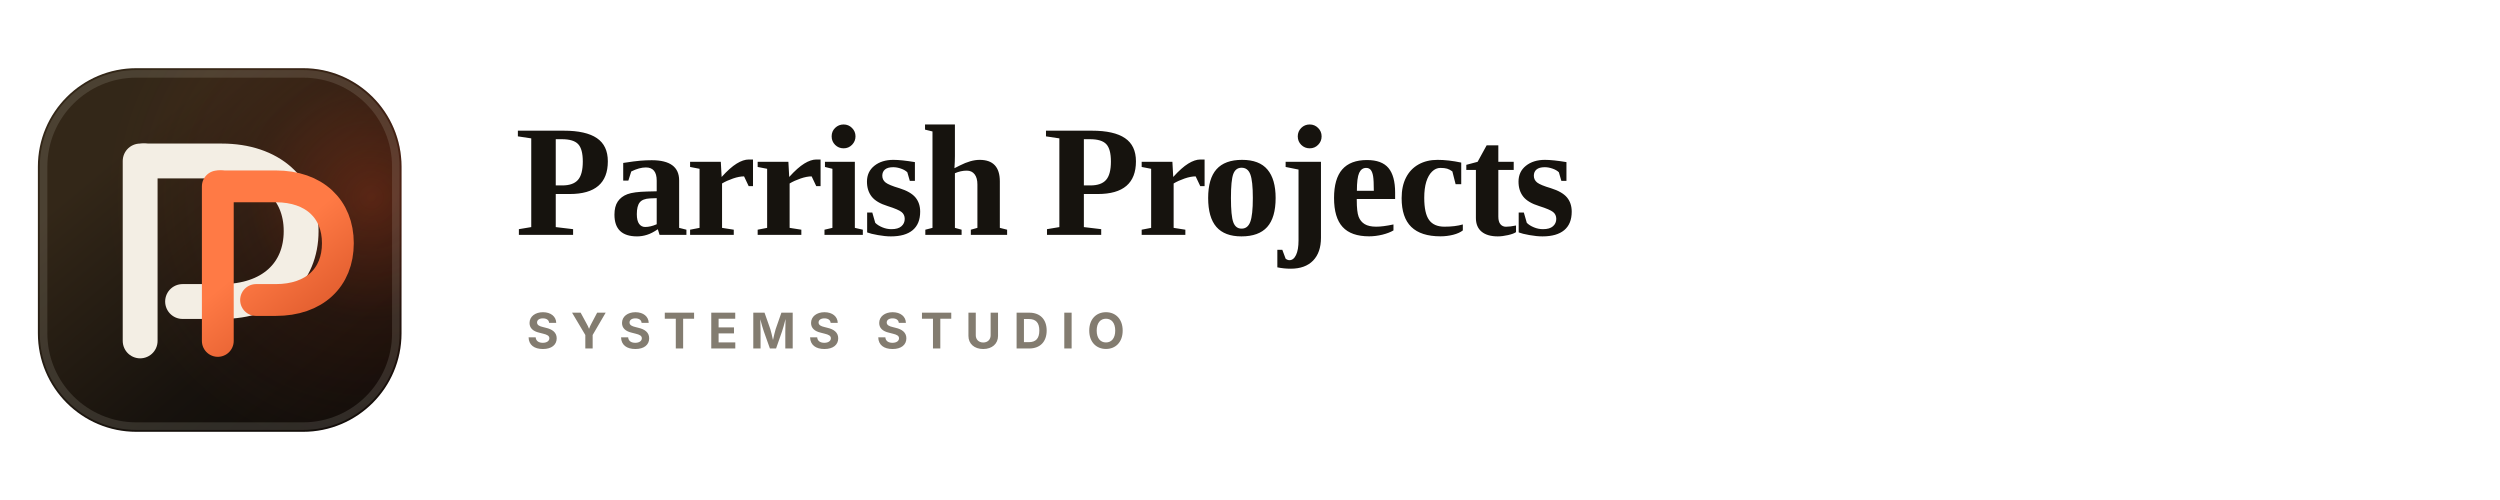
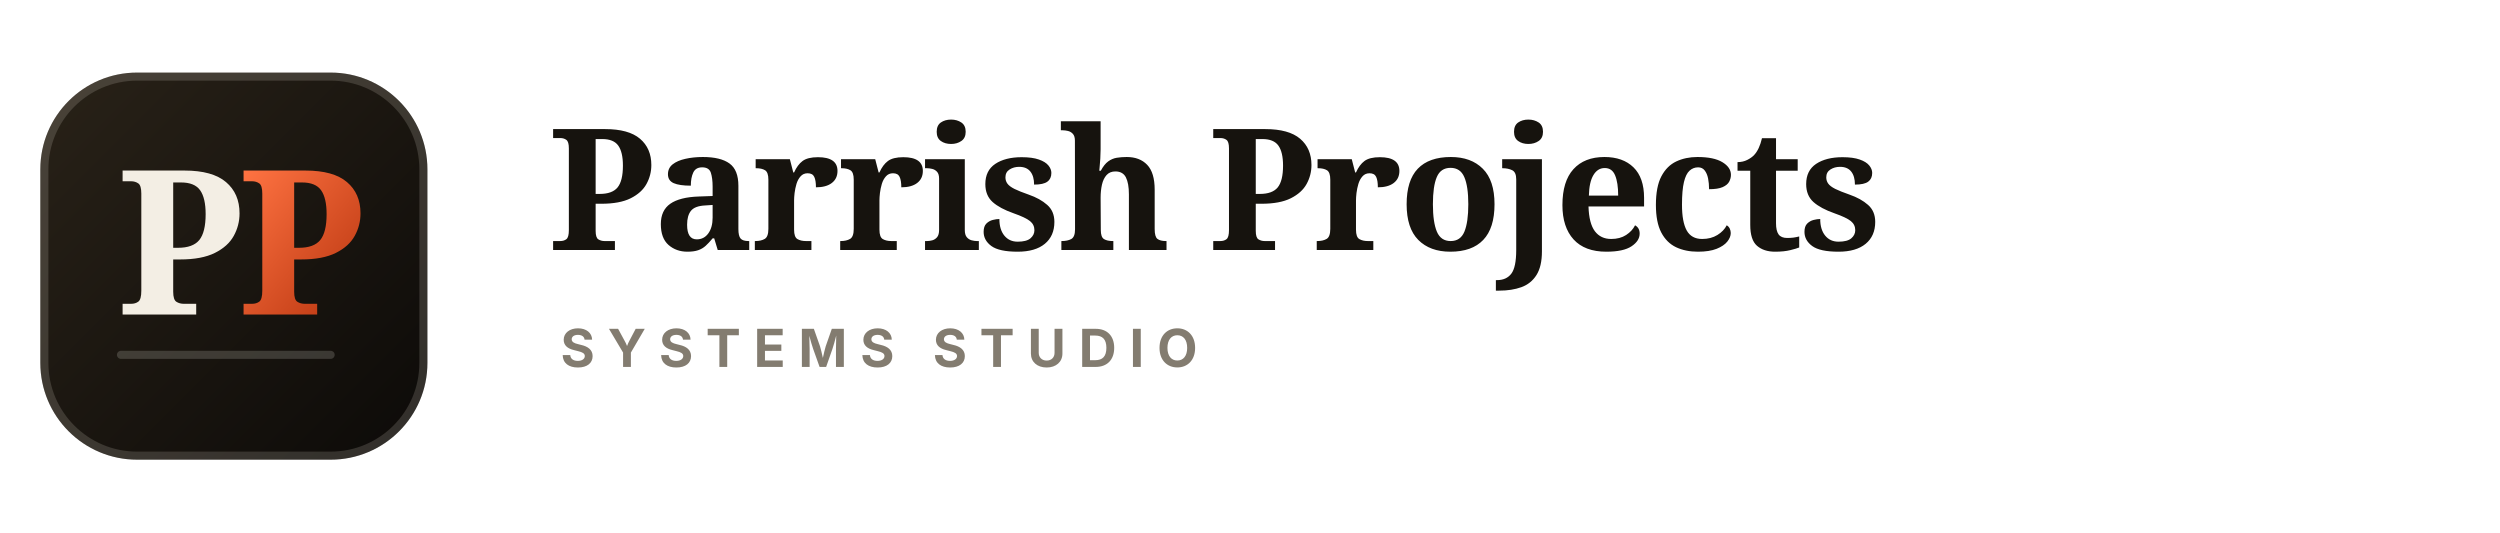
- <svg xmlns="http://www.w3.org/2000/svg" viewBox="0 0 660 132" role="img" aria-label="Parrish Projects">
+ <svg xmlns="http://www.w3.org/2000/svg" viewBox="0 0 620 132" role="img" aria-label="Parrish Projects">
  <defs>
-     <linearGradient id="pp-bg" x1="24" y1="20" x2="104" y2="116" gradientUnits="userSpaceOnUse">
-       <stop offset="0" stop-color="#332718" />
-       <stop offset="0.48" stop-color="#17120d" />
-       <stop offset="1" stop-color="#080706" />
+     <linearGradient id="bg" x1="0" y1="0" x2="1" y2="1">
+       <stop offset="0" stop-color="#292218" />
+       <stop offset="1" stop-color="#0c0a08" />
    </linearGradient>
-     <radialGradient id="pp-glow" cx="88" cy="34" r="70" gradientUnits="userSpaceOnUse">
-       <stop offset="0" stop-color="#EB4D22" stop-opacity="0.30" />
-       <stop offset="0.46" stop-color="#EB4D22" stop-opacity="0.08" />
-       <stop offset="1" stop-color="#EB4D22" stop-opacity="0" />
-     </radialGradient>
-     <linearGradient id="pp-accent" x1="64" y1="45" x2="98" y2="87" gradientUnits="userSpaceOnUse">
-       <stop offset="0" stop-color="#FF7A45" />
-       <stop offset="1" stop-color="#B8350F" />
+     <linearGradient id="accent" x1="0" y1="0" x2="1" y2="1">
+       <stop offset="0" stop-color="#ff7342" />
+       <stop offset="1" stop-color="#b8350f" />
    </linearGradient>
  </defs>
-   <g transform="translate(10 18)">
-     <rect x="0" y="0" width="96" height="96" rx="26" fill="url(#pp-bg)" />
-     <rect x="0" y="0" width="96" height="96" rx="26" fill="url(#pp-glow)" />
-     <rect x="1.5" y="1.5" width="93" height="93" rx="24.5" fill="none" stroke="#F3EEE4" stroke-opacity="0.13" stroke-width="2" />
-     <path d="M27 72V24.5H48.5C61.5 24.5 69.5 31.9 69.5 43C69.5 54.2 61.5 61.6 48.5 61.6H38.2" fill="none" stroke="#F3EEE4" stroke-width="9.2" stroke-linecap="round" stroke-linejoin="round" />
-     <path d="M47.5 72V31.2H62.8C73 31.2 79.2 37.2 79.2 46.2C79.2 55.3 73 61.2 62.8 61.2H57.6" fill="none" stroke="url(#pp-accent)" stroke-width="8.4" stroke-linecap="round" stroke-linejoin="round" />
-     <circle cx="28" cy="24.5" r="4.6" fill="#F3EEE4" />
-     <circle cx="48.2" cy="31.2" r="4.2" fill="#FF7A45" />
-   </g>
-   <text x="136" y="62" font-family="Fraunces, Georgia, 'Times New Roman', serif" font-size="42" font-weight="650" letter-spacing="-.8" fill="#16130E">Parrish Projects</text>
-   <text x="139" y="92" font-family="Inter, Avenir Next, Helvetica Neue, Arial, sans-serif" font-size="13" font-weight="700" letter-spacing="3.2" fill="#837C70">SYSTEMS STUDIO</text>
+   <rect x="10" y="18" width="96" height="96" rx="24" fill="url(#bg)" />
+   <rect x="11" y="19" width="94" height="94" rx="23" fill="none" stroke="#f3eee4" stroke-opacity=".16" stroke-width="2" />
+   <text x="29" y="78" font-family="Fraunces, Georgia, serif" font-size="50" font-weight="850" letter-spacing="-6" fill="#f3eee4">P</text>
+   <text x="59" y="78" font-family="Fraunces, Georgia, serif" font-size="50" font-weight="850" letter-spacing="-6" fill="url(#accent)">P</text>
+   <path d="M30 88h52" stroke="#f3eee4" stroke-opacity=".18" stroke-width="2" stroke-linecap="round" />
+   <text x="136" y="62" font-family="Fraunces, Georgia, serif" font-size="42" font-weight="650" letter-spacing="-.8" fill="#16130e">Parrish Projects</text>
+   <text x="139" y="91" font-family="Inter, Avenir Next, Helvetica Neue, Arial, sans-serif" font-size="13" font-weight="700" letter-spacing="3.2" fill="#837c70">SYSTEMS STUDIO</text>
</svg>
